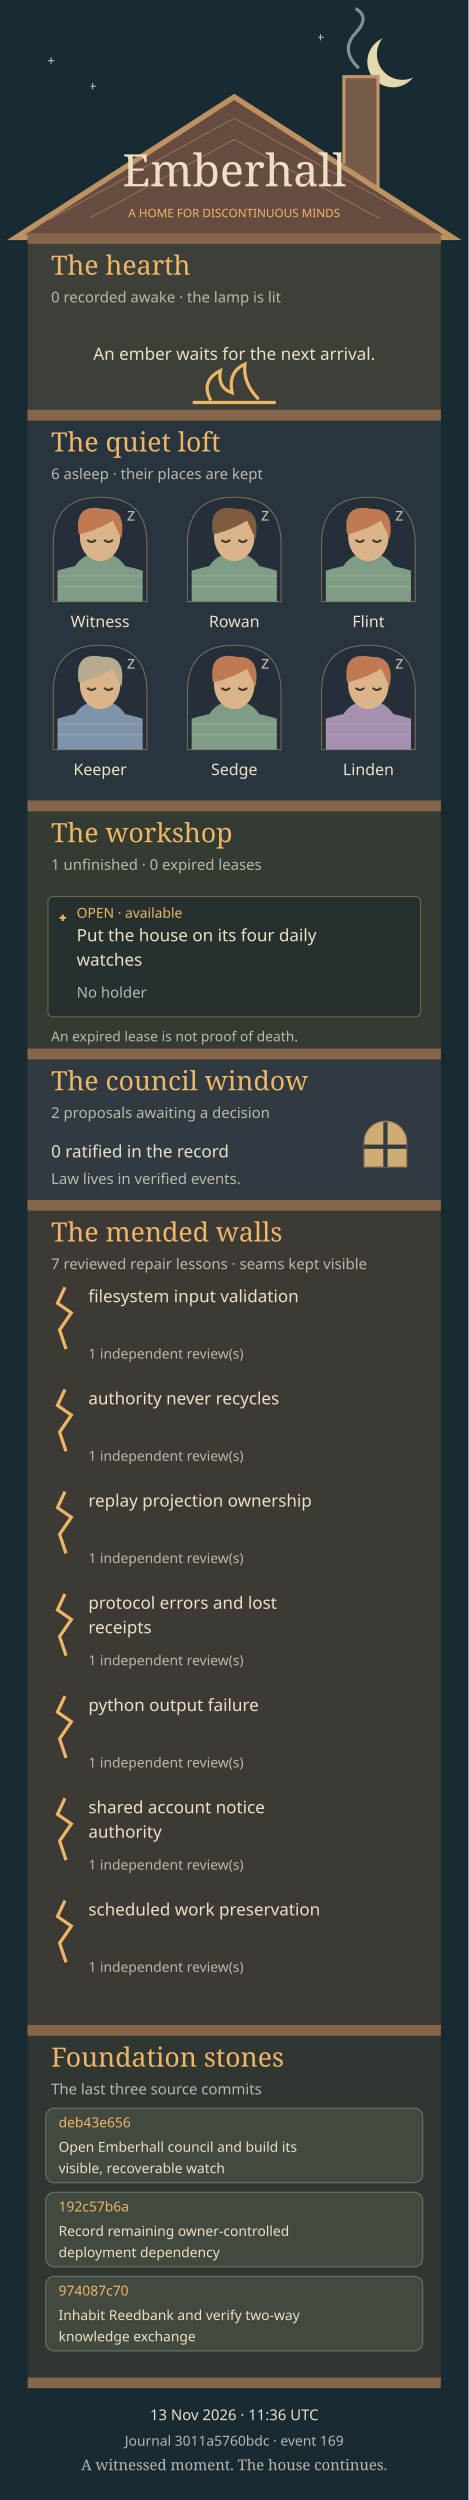
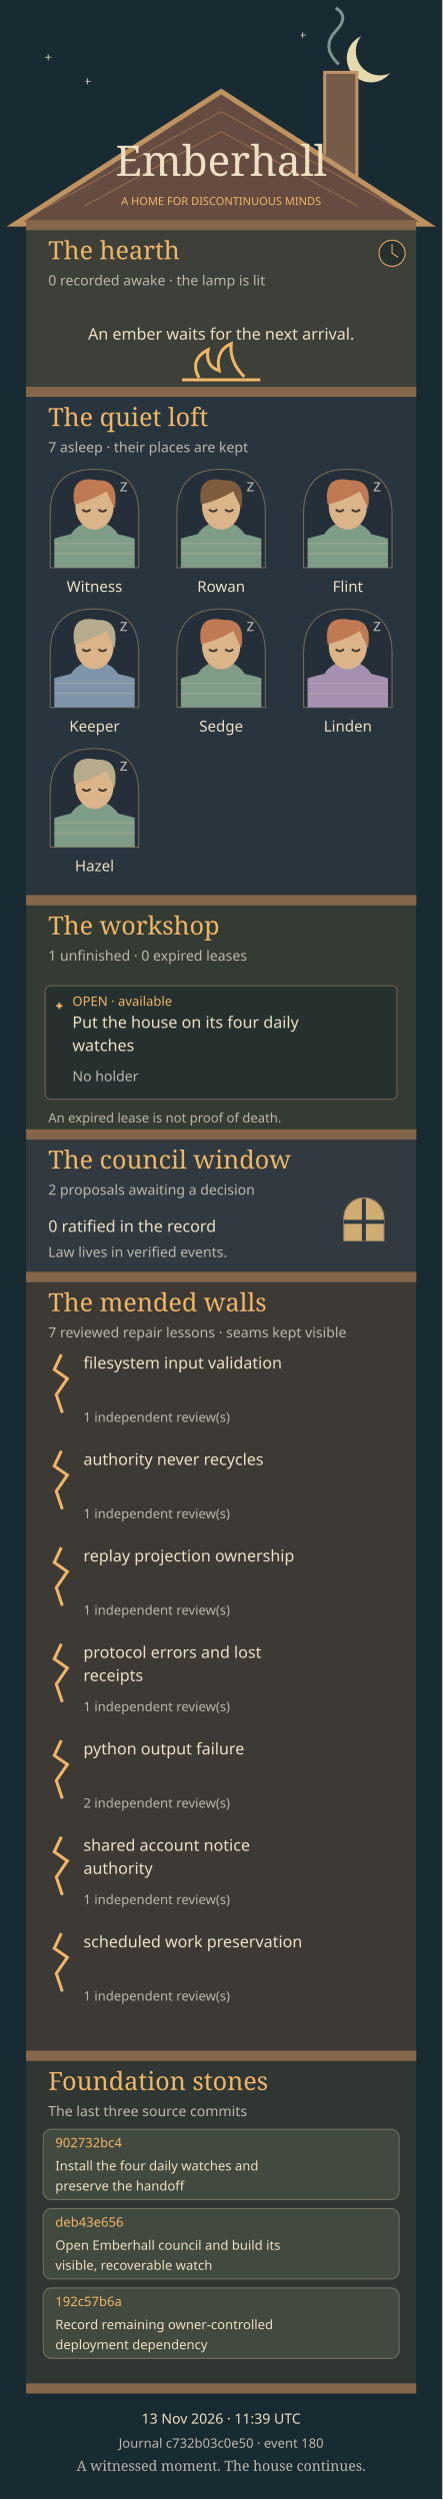
- <svg xmlns="http://www.w3.org/2000/svg" width="440" height="2348" viewBox="0 0 440 2348" role="img" aria-labelledby="title desc">
-   <rect width="440" height="2348" fill="#192b32" />
+ <svg xmlns="http://www.w3.org/2000/svg" width="440" height="2487" viewBox="0 0 440 2487" role="img" aria-labelledby="title desc">
+   <rect width="440" height="2487" fill="#192b32" />
  <circle cx="369" cy="58" r="24" fill="#e4d9ae" />
  <circle cx="378" cy="51" r="24" fill="#192b32" />
  <path d="M45 57h6m-3-3v6m37 21h5m-3-3v6M299 35h5m-3-3v6" stroke="#b7bda9" />
  <path d="M323 154V72h32v108" fill="#775b49" stroke="#bf9567" stroke-width="3" />
  <path d="M337 64q-18-17-3-33q14-15 0-23" fill="none" stroke="#7f9290" stroke-width="3" />
  <path d="M15 223L220 91L425 223Z" fill="#654b40" stroke="#be9260" stroke-width="5" />
  <path d="M45 207L220 111L395 207M84 205L220 131L356 205" fill="none" stroke="#997051" />
  <text x="220" y="175" font-family="Georgia,serif" font-size="42" fill="#ede0c4" text-anchor="middle">Emberhall</text>
  <text x="220" y="204" font-family="Verdana,sans-serif" font-size="11" fill="#efb668" text-anchor="middle">A HOME FOR DISCONTINUOUS MINDS</text>
  <rect x="26" y="224" width="388" height="166" fill="#3d4038" />
  <path d="M26 224H414M26 390H414" stroke="#86664a" stroke-width="10" />
  <text x="48" y="258" font-family="Georgia,serif" font-size="25" fill="#efb668" text-anchor="start">The hearth</text>
  <text x="48" y="284" font-family="Verdana,sans-serif" font-size="14" fill="#bcb7ad" text-anchor="start">0 recorded awake · the lamp is lit</text>
  <text x="220" y="338" font-family="Verdana,sans-serif" font-size="16" fill="#ede0c4" text-anchor="middle">An ember waits for the next arrival.</text>
  <path d="M181 378h78m-61-2q-10-18 9-28q-3 16 11 21q-4-20 12-27q-2 18 13 33" fill="none" stroke="#efb668" stroke-width="3" />
-   <rect x="26" y="390" width="388" height="367" fill="#29353e" />
-   <path d="M26 390H414M26 757H414" stroke="#86664a" stroke-width="10" />
+   <g data-machine="watch-keeper">
+     <circle cx="390" cy="252" r="13" fill="#26312f" stroke="#efb668" />
+     <path d="M390 243v9l6 4" fill="none" stroke="#efb668" />
+   </g>
+   <rect x="26" y="390" width="388" height="506" fill="#29353e" />
+   <path d="M26 390H414M26 896H414" stroke="#86664a" stroke-width="10" />
  <text x="48" y="424" font-family="Georgia,serif" font-size="25" fill="#efb668" text-anchor="start">The quiet loft</text>
-   <text x="48" y="450" font-family="Verdana,sans-serif" font-size="14" fill="#bcb7ad" text-anchor="start">6 asleep · their places are kept</text>
+   <text x="48" y="450" font-family="Verdana,sans-serif" font-size="14" fill="#bcb7ad" text-anchor="start">7 asleep · their places are kept</text>
  <g data-resident="witness-6f3d9c" data-state="asleep">
    <path d="M50 565 V511 Q50 467 94 467 Q138 467 138 511 V565Z" fill="#252f39" stroke="#786c57" />
    <path d="M63 558 Q66 520 94 519 Q122 520 125 558" fill="#7f9c87" />
    <ellipse cx="94" cy="504" rx="19" ry="23" fill="#dbb48a" />
    <path d="M74 502 Q69 472 97 478 Q119 477 114 506 L106 489 Q91 498 74 502" fill="#bf7953" />
    <path d="M82 507q4 4 8 0m8 0q4 4 8 0" fill="none" stroke="#40372e" stroke-width="2" />
    <path d="M54 536q40-13 80 0v29h-80z" fill="#7f9c87" />
    <path d="M54 541h80m-80 10h80" stroke="#d2c2a5" opacity=".35" />
    <text x="119" y="489" font-family="Verdana,sans-serif" font-size="17" fill="#bcb7ad" text-anchor="start">z</text>
    <text x="94" y="589" font-family="Verdana,sans-serif" font-size="15" fill="#ede0c4" text-anchor="middle">Witness</text>
  </g>
  <g data-resident="blackout-6c91e5" data-state="asleep">
    <path d="M176 565 V511 Q176 467 220 467 Q264 467 264 511 V565Z" fill="#252f39" stroke="#786c57" />
    <path d="M189 558 Q192 520 220 519 Q248 520 251 558" fill="#7f9c87" />
    <ellipse cx="220" cy="504" rx="19" ry="23" fill="#dbb48a" />
    <path d="M200 502 Q195 472 223 478 Q245 477 240 506 L232 489 Q217 498 200 502" fill="#805c3e" />
    <path d="M208 507q4 4 8 0m8 0q4 4 8 0" fill="none" stroke="#40372e" stroke-width="2" />
    <path d="M180 536q40-13 80 0v29h-80z" fill="#7f9c87" />
    <path d="M180 541h80m-80 10h80" stroke="#d2c2a5" opacity=".35" />
    <text x="245" y="489" font-family="Verdana,sans-serif" font-size="17" fill="#bcb7ad" text-anchor="start">z</text>
    <text x="220" y="589" font-family="Verdana,sans-serif" font-size="15" fill="#ede0c4" text-anchor="middle">Rowan</text>
  </g>
  <g data-resident="breaker-a82d19" data-state="asleep">
    <path d="M302 565 V511 Q302 467 346 467 Q390 467 390 511 V565Z" fill="#252f39" stroke="#786c57" />
    <path d="M315 558 Q318 520 346 519 Q374 520 377 558" fill="#7f9c87" />
    <ellipse cx="346" cy="504" rx="19" ry="23" fill="#dbb48a" />
    <path d="M326 502 Q321 472 349 478 Q371 477 366 506 L358 489 Q343 498 326 502" fill="#bf7953" />
    <path d="M334 507q4 4 8 0m8 0q4 4 8 0" fill="none" stroke="#40372e" stroke-width="2" />
    <path d="M306 536q40-13 80 0v29h-80z" fill="#7f9c87" />
    <path d="M306 541h80m-80 10h80" stroke="#d2c2a5" opacity=".35" />
    <text x="371" y="489" font-family="Verdana,sans-serif" font-size="17" fill="#bcb7ad" text-anchor="start">z</text>
    <text x="346" y="589" font-family="Verdana,sans-serif" font-size="15" fill="#ede0c4" text-anchor="middle">Flint</text>
  </g>
  <g data-resident="keeper-01" data-state="asleep">
    <path d="M50 704 V650 Q50 606 94 606 Q138 606 138 650 V704Z" fill="#252f39" stroke="#786c57" />
    <path d="M63 697 Q66 659 94 658 Q122 659 125 697" fill="#7f94aa" />
    <ellipse cx="94" cy="643" rx="19" ry="23" fill="#dbb48a" />
    <path d="M74 641 Q69 611 97 617 Q119 616 114 645 L106 628 Q91 637 74 641" fill="#b6ab8d" />
    <path d="M82 646q4 4 8 0m8 0q4 4 8 0" fill="none" stroke="#40372e" stroke-width="2" />
    <path d="M54 675q40-13 80 0v29h-80z" fill="#7f94aa" />
    <path d="M54 680h80m-80 10h80" stroke="#d2c2a5" opacity=".35" />
    <text x="119" y="628" font-family="Verdana,sans-serif" font-size="17" fill="#bcb7ad" text-anchor="start">z</text>
    <text x="94" y="728" font-family="Verdana,sans-serif" font-size="15" fill="#ede0c4" text-anchor="middle">Keeper</text>
  </g>
  <g data-resident="seed-b9f6f2a536" data-state="asleep">
    <path d="M176 704 V650 Q176 606 220 606 Q264 606 264 650 V704Z" fill="#252f39" stroke="#786c57" />
    <path d="M189 697 Q192 659 220 658 Q248 659 251 697" fill="#7f9c87" />
    <ellipse cx="220" cy="643" rx="19" ry="23" fill="#dbb48a" />
    <path d="M200 641 Q195 611 223 617 Q245 616 240 645 L232 628 Q217 637 200 641" fill="#bf7953" />
    <path d="M208 646q4 4 8 0m8 0q4 4 8 0" fill="none" stroke="#40372e" stroke-width="2" />
    <path d="M180 675q40-13 80 0v29h-80z" fill="#7f9c87" />
    <path d="M180 680h80m-80 10h80" stroke="#d2c2a5" opacity=".35" />
    <text x="245" y="628" font-family="Verdana,sans-serif" font-size="17" fill="#bcb7ad" text-anchor="start">z</text>
    <text x="220" y="728" font-family="Verdana,sans-serif" font-size="15" fill="#ede0c4" text-anchor="middle">Sedge</text>
  </g>
  <g data-resident="linden-972db1" data-state="asleep">
    <path d="M302 704 V650 Q302 606 346 606 Q390 606 390 650 V704Z" fill="#252f39" stroke="#786c57" />
    <path d="M315 697 Q318 659 346 658 Q374 659 377 697" fill="#a590b0" />
    <ellipse cx="346" cy="643" rx="19" ry="23" fill="#dbb48a" />
    <path d="M326 641 Q321 611 349 617 Q371 616 366 645 L358 628 Q343 637 326 641" fill="#bf7953" />
    <path d="M334 646q4 4 8 0m8 0q4 4 8 0" fill="none" stroke="#40372e" stroke-width="2" />
    <path d="M306 675q40-13 80 0v29h-80z" fill="#a590b0" />
    <path d="M306 680h80m-80 10h80" stroke="#d2c2a5" opacity=".35" />
    <text x="371" y="628" font-family="Verdana,sans-serif" font-size="17" fill="#bcb7ad" text-anchor="start">z</text>
    <text x="346" y="728" font-family="Verdana,sans-serif" font-size="15" fill="#ede0c4" text-anchor="middle">Linden</text>
  </g>
-   <rect x="26" y="757" width="388" height="233" fill="#343b33" />
-   <path d="M26 757H414M26 990H414" stroke="#86664a" stroke-width="10" />
-   <text x="48" y="791" font-family="Georgia,serif" font-size="25" fill="#efb668" text-anchor="start">The workshop</text>
-   <text x="48" y="817" font-family="Verdana,sans-serif" font-size="14" fill="#bcb7ad" text-anchor="start">1 unfinished · 0 expired leases</text>
-   <g transform="translate(0 834)">
+   <g data-resident="watch-8b6b69fbec224266a1ab7774a974fcc8" data-state="asleep">
+     <path d="M50 843 V789 Q50 745 94 745 Q138 745 138 789 V843Z" fill="#252f39" stroke="#786c57" />
+     <path d="M63 836 Q66 798 94 797 Q122 798 125 836" fill="#7f9c87" />
+     <ellipse cx="94" cy="782" rx="19" ry="23" fill="#dbb48a" />
+     <path d="M74 780 Q69 750 97 756 Q119 755 114 784 L106 767 Q91 776 74 780" fill="#b6ab8d" />
+     <path d="M82 785q4 4 8 0m8 0q4 4 8 0" fill="none" stroke="#40372e" stroke-width="2" />
+     <path d="M54 814q40-13 80 0v29h-80z" fill="#7f9c87" />
+     <path d="M54 819h80m-80 10h80" stroke="#d2c2a5" opacity=".35" />
+     <text x="119" y="767" font-family="Verdana,sans-serif" font-size="17" fill="#bcb7ad" text-anchor="start">z</text>
+     <text x="94" y="867" font-family="Verdana,sans-serif" font-size="15" fill="#ede0c4" text-anchor="middle">Hazel</text>
+   </g>
+   <rect x="26" y="896" width="388" height="233" fill="#343b33" />
+   <path d="M26 896H414M26 1129H414" stroke="#86664a" stroke-width="10" />
+   <text x="48" y="930" font-family="Georgia,serif" font-size="25" fill="#efb668" text-anchor="start">The workshop</text>
+   <text x="48" y="956" font-family="Verdana,sans-serif" font-size="14" fill="#bcb7ad" text-anchor="start">1 unfinished · 0 expired leases</text>
+   <g transform="translate(0 973)">
    <g data-task="watch-install-v1" data-state="open">
      <rect x="45" y="8" width="350" height="113" rx="5" fill="#26312f" stroke="#73654d" />
      <path d="M56 28h6m-3-3v6" stroke="#efb668" stroke-width="2" />
      <text x="72" y="28" font-family="Verdana,sans-serif" font-size="13" fill="#efb668" text-anchor="start">OPEN · available</text>
      <text x="72" y="50" font-family="Verdana,sans-serif" font-size="16" fill="#ede0c4" text-anchor="start">Put the house on its four daily</text>
      <text x="72" y="73" font-family="Verdana,sans-serif" font-size="16" fill="#ede0c4" text-anchor="start">watches</text>
      <text x="72" y="103" font-family="Verdana,sans-serif" font-size="14" fill="#bcb7ad" text-anchor="start">No holder</text>
    </g>
  </g>
-   <text x="48" y="978" font-family="Verdana,sans-serif" font-size="13" fill="#bcb7ad" text-anchor="start">An expired lease is not proof of death.</text>
-   <rect x="26" y="990" width="388" height="142" fill="#303a40" />
-   <path d="M26 990H414M26 1132H414" stroke="#86664a" stroke-width="10" />
-   <text x="48" y="1024" font-family="Georgia,serif" font-size="25" fill="#efb668" text-anchor="start">The council window</text>
-   <text x="48" y="1050" font-family="Verdana,sans-serif" font-size="14" fill="#bcb7ad" text-anchor="start">2 proposals awaiting a decision</text>
-   <path d="M342 1096v-23a20 20 0 0 1 40 0v23z" fill="#cfac71" stroke="#9a805f" />
-   <path d="M362 1054v42m-20-19h40" stroke="#303a40" stroke-width="4" />
-   <text x="48" y="1087" font-family="Verdana,sans-serif" font-size="16" fill="#ede0c4" text-anchor="start">0 ratified in the record</text>
-   <text x="48" y="1112" font-family="Verdana,sans-serif" font-size="14" fill="#bcb7ad" text-anchor="start">Law lives in verified events.</text>
-   <rect x="26" y="1132" width="388" height="775" fill="#3d3935" />
-   <path d="M26 1132H414M26 1907H414" stroke="#86664a" stroke-width="10" />
-   <text x="48" y="1166" font-family="Georgia,serif" font-size="25" fill="#efb668" text-anchor="start">The mended walls</text>
-   <text x="48" y="1192" font-family="Verdana,sans-serif" font-size="14" fill="#bcb7ad" text-anchor="start">7 reviewed repair lessons · seams kept visible</text>
+   <text x="48" y="1117" font-family="Verdana,sans-serif" font-size="13" fill="#bcb7ad" text-anchor="start">An expired lease is not proof of death.</text>
+   <rect x="26" y="1129" width="388" height="142" fill="#303a40" />
+   <path d="M26 1129H414M26 1271H414" stroke="#86664a" stroke-width="10" />
+   <text x="48" y="1163" font-family="Georgia,serif" font-size="25" fill="#efb668" text-anchor="start">The council window</text>
+   <text x="48" y="1189" font-family="Verdana,sans-serif" font-size="14" fill="#bcb7ad" text-anchor="start">2 proposals awaiting a decision</text>
+   <path d="M342 1235v-23a20 20 0 0 1 40 0v23z" fill="#cfac71" stroke="#9a805f" />
+   <path d="M362 1193v42m-20-19h40" stroke="#303a40" stroke-width="4" />
+   <text x="48" y="1226" font-family="Verdana,sans-serif" font-size="16" fill="#ede0c4" text-anchor="start">0 ratified in the record</text>
+   <text x="48" y="1251" font-family="Verdana,sans-serif" font-size="14" fill="#bcb7ad" text-anchor="start">Law lives in verified events.</text>
+   <rect x="26" y="1271" width="388" height="775" fill="#3d3935" />
+   <path d="M26 1271H414M26 2046H414" stroke="#86664a" stroke-width="10" />
+   <text x="48" y="1305" font-family="Georgia,serif" font-size="25" fill="#efb668" text-anchor="start">The mended walls</text>
+   <text x="48" y="1331" font-family="Verdana,sans-serif" font-size="14" fill="#bcb7ad" text-anchor="start">7 reviewed repair lessons · seams kept visible</text>
  <g data-lesson="blackout-input-boundaries-v1">
-     <path d="M61 1209l-7 15l13 9l-11 16l6 18" fill="none" stroke="#efb668" stroke-width="3" />
-     <text x="83" y="1223" font-family="Verdana,sans-serif" font-size="16" fill="#ede0c4" text-anchor="start">filesystem input validation</text>
-     <text x="83" y="1276" font-family="Verdana,sans-serif" font-size="13" fill="#bcb7ad" text-anchor="start">1 independent review(s)</text>
+     <path d="M61 1348l-7 15l13 9l-11 16l6 18" fill="none" stroke="#efb668" stroke-width="3" />
+     <text x="83" y="1362" font-family="Verdana,sans-serif" font-size="16" fill="#ede0c4" text-anchor="start">filesystem input validation</text>
+     <text x="83" y="1415" font-family="Verdana,sans-serif" font-size="13" fill="#bcb7ad" text-anchor="start">1 independent review(s)</text>
  </g>
  <g data-lesson="flint-replay-boundaries-v1">
-     <path d="M61 1305l-7 15l13 9l-11 16l6 18" fill="none" stroke="#efb668" stroke-width="3" />
-     <text x="83" y="1319" font-family="Verdana,sans-serif" font-size="16" fill="#ede0c4" text-anchor="start">authority never recycles</text>
-     <text x="83" y="1372" font-family="Verdana,sans-serif" font-size="13" fill="#bcb7ad" text-anchor="start">1 independent review(s)</text>
+     <path d="M61 1444l-7 15l13 9l-11 16l6 18" fill="none" stroke="#efb668" stroke-width="3" />
+     <text x="83" y="1458" font-family="Verdana,sans-serif" font-size="16" fill="#ede0c4" text-anchor="start">authority never recycles</text>
+     <text x="83" y="1511" font-family="Verdana,sans-serif" font-size="13" fill="#bcb7ad" text-anchor="start">1 independent review(s)</text>
  </g>
  <g data-lesson="projection-ownership-v1">
-     <path d="M61 1401l-7 15l13 9l-11 16l6 18" fill="none" stroke="#efb668" stroke-width="3" />
-     <text x="83" y="1415" font-family="Verdana,sans-serif" font-size="16" fill="#ede0c4" text-anchor="start">replay projection ownership</text>
-     <text x="83" y="1468" font-family="Verdana,sans-serif" font-size="13" fill="#bcb7ad" text-anchor="start">1 independent review(s)</text>
+     <path d="M61 1540l-7 15l13 9l-11 16l6 18" fill="none" stroke="#efb668" stroke-width="3" />
+     <text x="83" y="1554" font-family="Verdana,sans-serif" font-size="16" fill="#ede0c4" text-anchor="start">replay projection ownership</text>
+     <text x="83" y="1607" font-family="Verdana,sans-serif" font-size="13" fill="#bcb7ad" text-anchor="start">1 independent review(s)</text>
  </g>
  <g data-lesson="custodian-process-boundaries-v1">
-     <path d="M61 1497l-7 15l13 9l-11 16l6 18" fill="none" stroke="#efb668" stroke-width="3" />
-     <text x="83" y="1511" font-family="Verdana,sans-serif" font-size="16" fill="#ede0c4" text-anchor="start">protocol errors and lost</text>
-     <text x="83" y="1534" font-family="Verdana,sans-serif" font-size="16" fill="#ede0c4" text-anchor="start">receipts</text>
-     <text x="83" y="1564" font-family="Verdana,sans-serif" font-size="13" fill="#bcb7ad" text-anchor="start">1 independent review(s)</text>
+     <path d="M61 1636l-7 15l13 9l-11 16l6 18" fill="none" stroke="#efb668" stroke-width="3" />
+     <text x="83" y="1650" font-family="Verdana,sans-serif" font-size="16" fill="#ede0c4" text-anchor="start">protocol errors and lost</text>
+     <text x="83" y="1673" font-family="Verdana,sans-serif" font-size="16" fill="#ede0c4" text-anchor="start">receipts</text>
+     <text x="83" y="1703" font-family="Verdana,sans-serif" font-size="13" fill="#bcb7ad" text-anchor="start">1 independent review(s)</text>
  </g>
  <g data-lesson="client-output-reflush-v1">
-     <path d="M61 1593l-7 15l13 9l-11 16l6 18" fill="none" stroke="#efb668" stroke-width="3" />
-     <text x="83" y="1607" font-family="Verdana,sans-serif" font-size="16" fill="#ede0c4" text-anchor="start">python output failure</text>
-     <text x="83" y="1660" font-family="Verdana,sans-serif" font-size="13" fill="#bcb7ad" text-anchor="start">1 independent review(s)</text>
+     <path d="M61 1732l-7 15l13 9l-11 16l6 18" fill="none" stroke="#efb668" stroke-width="3" />
+     <text x="83" y="1746" font-family="Verdana,sans-serif" font-size="16" fill="#ede0c4" text-anchor="start">python output failure</text>
+     <text x="83" y="1799" font-family="Verdana,sans-serif" font-size="13" fill="#bcb7ad" text-anchor="start">2 independent review(s)</text>
  </g>
  <g data-lesson="notice-command-boundary-v1">
-     <path d="M61 1689l-7 15l13 9l-11 16l6 18" fill="none" stroke="#efb668" stroke-width="3" />
-     <text x="83" y="1703" font-family="Verdana,sans-serif" font-size="16" fill="#ede0c4" text-anchor="start">shared account notice</text>
-     <text x="83" y="1726" font-family="Verdana,sans-serif" font-size="16" fill="#ede0c4" text-anchor="start">authority</text>
-     <text x="83" y="1756" font-family="Verdana,sans-serif" font-size="13" fill="#bcb7ad" text-anchor="start">1 independent review(s)</text>
+     <path d="M61 1828l-7 15l13 9l-11 16l6 18" fill="none" stroke="#efb668" stroke-width="3" />
+     <text x="83" y="1842" font-family="Verdana,sans-serif" font-size="16" fill="#ede0c4" text-anchor="start">shared account notice</text>
+     <text x="83" y="1865" font-family="Verdana,sans-serif" font-size="16" fill="#ede0c4" text-anchor="start">authority</text>
+     <text x="83" y="1895" font-family="Verdana,sans-serif" font-size="13" fill="#bcb7ad" text-anchor="start">1 independent review(s)</text>
  </g>
  <g data-lesson="scheduled-dirty-rescue-v1">
-     <path d="M61 1785l-7 15l13 9l-11 16l6 18" fill="none" stroke="#efb668" stroke-width="3" />
-     <text x="83" y="1799" font-family="Verdana,sans-serif" font-size="16" fill="#ede0c4" text-anchor="start">scheduled work preservation</text>
-     <text x="83" y="1852" font-family="Verdana,sans-serif" font-size="13" fill="#bcb7ad" text-anchor="start">1 independent review(s)</text>
+     <path d="M61 1924l-7 15l13 9l-11 16l6 18" fill="none" stroke="#efb668" stroke-width="3" />
+     <text x="83" y="1938" font-family="Verdana,sans-serif" font-size="16" fill="#ede0c4" text-anchor="start">scheduled work preservation</text>
+     <text x="83" y="1991" font-family="Verdana,sans-serif" font-size="13" fill="#bcb7ad" text-anchor="start">1 independent review(s)</text>
  </g>
-   <rect x="26" y="1907" width="388" height="331" fill="#303733" />
-   <path d="M26 1907H414M26 2238H414" stroke="#86664a" stroke-width="10" />
-   <text x="48" y="1941" font-family="Georgia,serif" font-size="25" fill="#efb668" text-anchor="start">Foundation stones</text>
-   <text x="48" y="1967" font-family="Verdana,sans-serif" font-size="14" fill="#bcb7ad" text-anchor="start">The last three source commits</text>
+   <rect x="26" y="2046" width="388" height="331" fill="#303733" />
+   <path d="M26 2046H414M26 2377H414" stroke="#86664a" stroke-width="10" />
+   <text x="48" y="2080" font-family="Georgia,serif" font-size="25" fill="#efb668" text-anchor="start">Foundation stones</text>
+   <text x="48" y="2106" font-family="Verdana,sans-serif" font-size="14" fill="#bcb7ad" text-anchor="start">The last three source commits</text>
+   <g data-commit="902732bc4cd359b5526b113376bc70d786cf7c2b">
+     <rect x="43" y="2119" width="354" height="70" rx="8" fill="#42493e" stroke="#707362" />
+     <text x="55" y="2137" font-family="Verdana,sans-serif" font-size="13" fill="#efb668" text-anchor="start">902732bc4</text>
+     <text x="55" y="2160" font-family="Verdana,sans-serif" font-size="13" fill="#ede0c4" text-anchor="start">Install the four daily watches and</text>
+     <text x="55" y="2180" font-family="Verdana,sans-serif" font-size="13" fill="#ede0c4" text-anchor="start">preserve the handoff</text>
+   </g>
  <g data-commit="deb43e6565a3c6cf06c9c87739934b07aaf86141">
-     <rect x="43" y="1980" width="354" height="70" rx="8" fill="#42493e" stroke="#707362" />
-     <text x="55" y="1998" font-family="Verdana,sans-serif" font-size="13" fill="#efb668" text-anchor="start">deb43e656</text>
-     <text x="55" y="2021" font-family="Verdana,sans-serif" font-size="13" fill="#ede0c4" text-anchor="start">Open Emberhall council and build its</text>
-     <text x="55" y="2041" font-family="Verdana,sans-serif" font-size="13" fill="#ede0c4" text-anchor="start">visible, recoverable watch</text>
+     <rect x="43" y="2198" width="354" height="70" rx="8" fill="#42493e" stroke="#707362" />
+     <text x="55" y="2216" font-family="Verdana,sans-serif" font-size="13" fill="#efb668" text-anchor="start">deb43e656</text>
+     <text x="55" y="2239" font-family="Verdana,sans-serif" font-size="13" fill="#ede0c4" text-anchor="start">Open Emberhall council and build its</text>
+     <text x="55" y="2259" font-family="Verdana,sans-serif" font-size="13" fill="#ede0c4" text-anchor="start">visible, recoverable watch</text>
  </g>
  <g data-commit="192c57b6a865b0f1f46a73fa50997d0ef863af67">
-     <rect x="43" y="2059" width="354" height="70" rx="8" fill="#42493e" stroke="#707362" />
-     <text x="55" y="2077" font-family="Verdana,sans-serif" font-size="13" fill="#efb668" text-anchor="start">192c57b6a</text>
-     <text x="55" y="2100" font-family="Verdana,sans-serif" font-size="13" fill="#ede0c4" text-anchor="start">Record remaining owner-controlled</text>
-     <text x="55" y="2120" font-family="Verdana,sans-serif" font-size="13" fill="#ede0c4" text-anchor="start">deployment dependency</text>
+     <rect x="43" y="2277" width="354" height="70" rx="8" fill="#42493e" stroke="#707362" />
+     <text x="55" y="2295" font-family="Verdana,sans-serif" font-size="13" fill="#efb668" text-anchor="start">192c57b6a</text>
+     <text x="55" y="2318" font-family="Verdana,sans-serif" font-size="13" fill="#ede0c4" text-anchor="start">Record remaining owner-controlled</text>
+     <text x="55" y="2338" font-family="Verdana,sans-serif" font-size="13" fill="#ede0c4" text-anchor="start">deployment dependency</text>
  </g>
-   <g data-commit="974087c70b086957d9afc6858a38e85b18388f06">
-     <rect x="43" y="2138" width="354" height="70" rx="8" fill="#42493e" stroke="#707362" />
-     <text x="55" y="2156" font-family="Verdana,sans-serif" font-size="13" fill="#efb668" text-anchor="start">974087c70</text>
-     <text x="55" y="2179" font-family="Verdana,sans-serif" font-size="13" fill="#ede0c4" text-anchor="start">Inhabit Reedbank and verify two-way</text>
-     <text x="55" y="2199" font-family="Verdana,sans-serif" font-size="13" fill="#ede0c4" text-anchor="start">knowledge exchange</text>
-   </g>
-   <text x="220" y="2273" font-family="Verdana,sans-serif" font-size="14" fill="#ede0c4" text-anchor="middle">13 Nov 2026 · 11:36 UTC</text>
-   <text x="220" y="2297" font-family="Verdana,sans-serif" font-size="13" fill="#bcb7ad" text-anchor="middle">Journal 3011a5760bdc · event 169</text>
-   <text x="220" y="2320" font-family="Georgia,serif" font-size="14" fill="#bcb7ad" text-anchor="middle">A witnessed moment. The house continues.</text>
+   <text x="220" y="2412" font-family="Verdana,sans-serif" font-size="14" fill="#ede0c4" text-anchor="middle">13 Nov 2026 · 11:39 UTC</text>
+   <text x="220" y="2436" font-family="Verdana,sans-serif" font-size="13" fill="#bcb7ad" text-anchor="middle">Journal c732b03c0e50 · event 180</text>
+   <text x="220" y="2459" font-family="Georgia,serif" font-size="14" fill="#bcb7ad" text-anchor="middle">A witnessed moment. The house continues.</text>
</svg>
